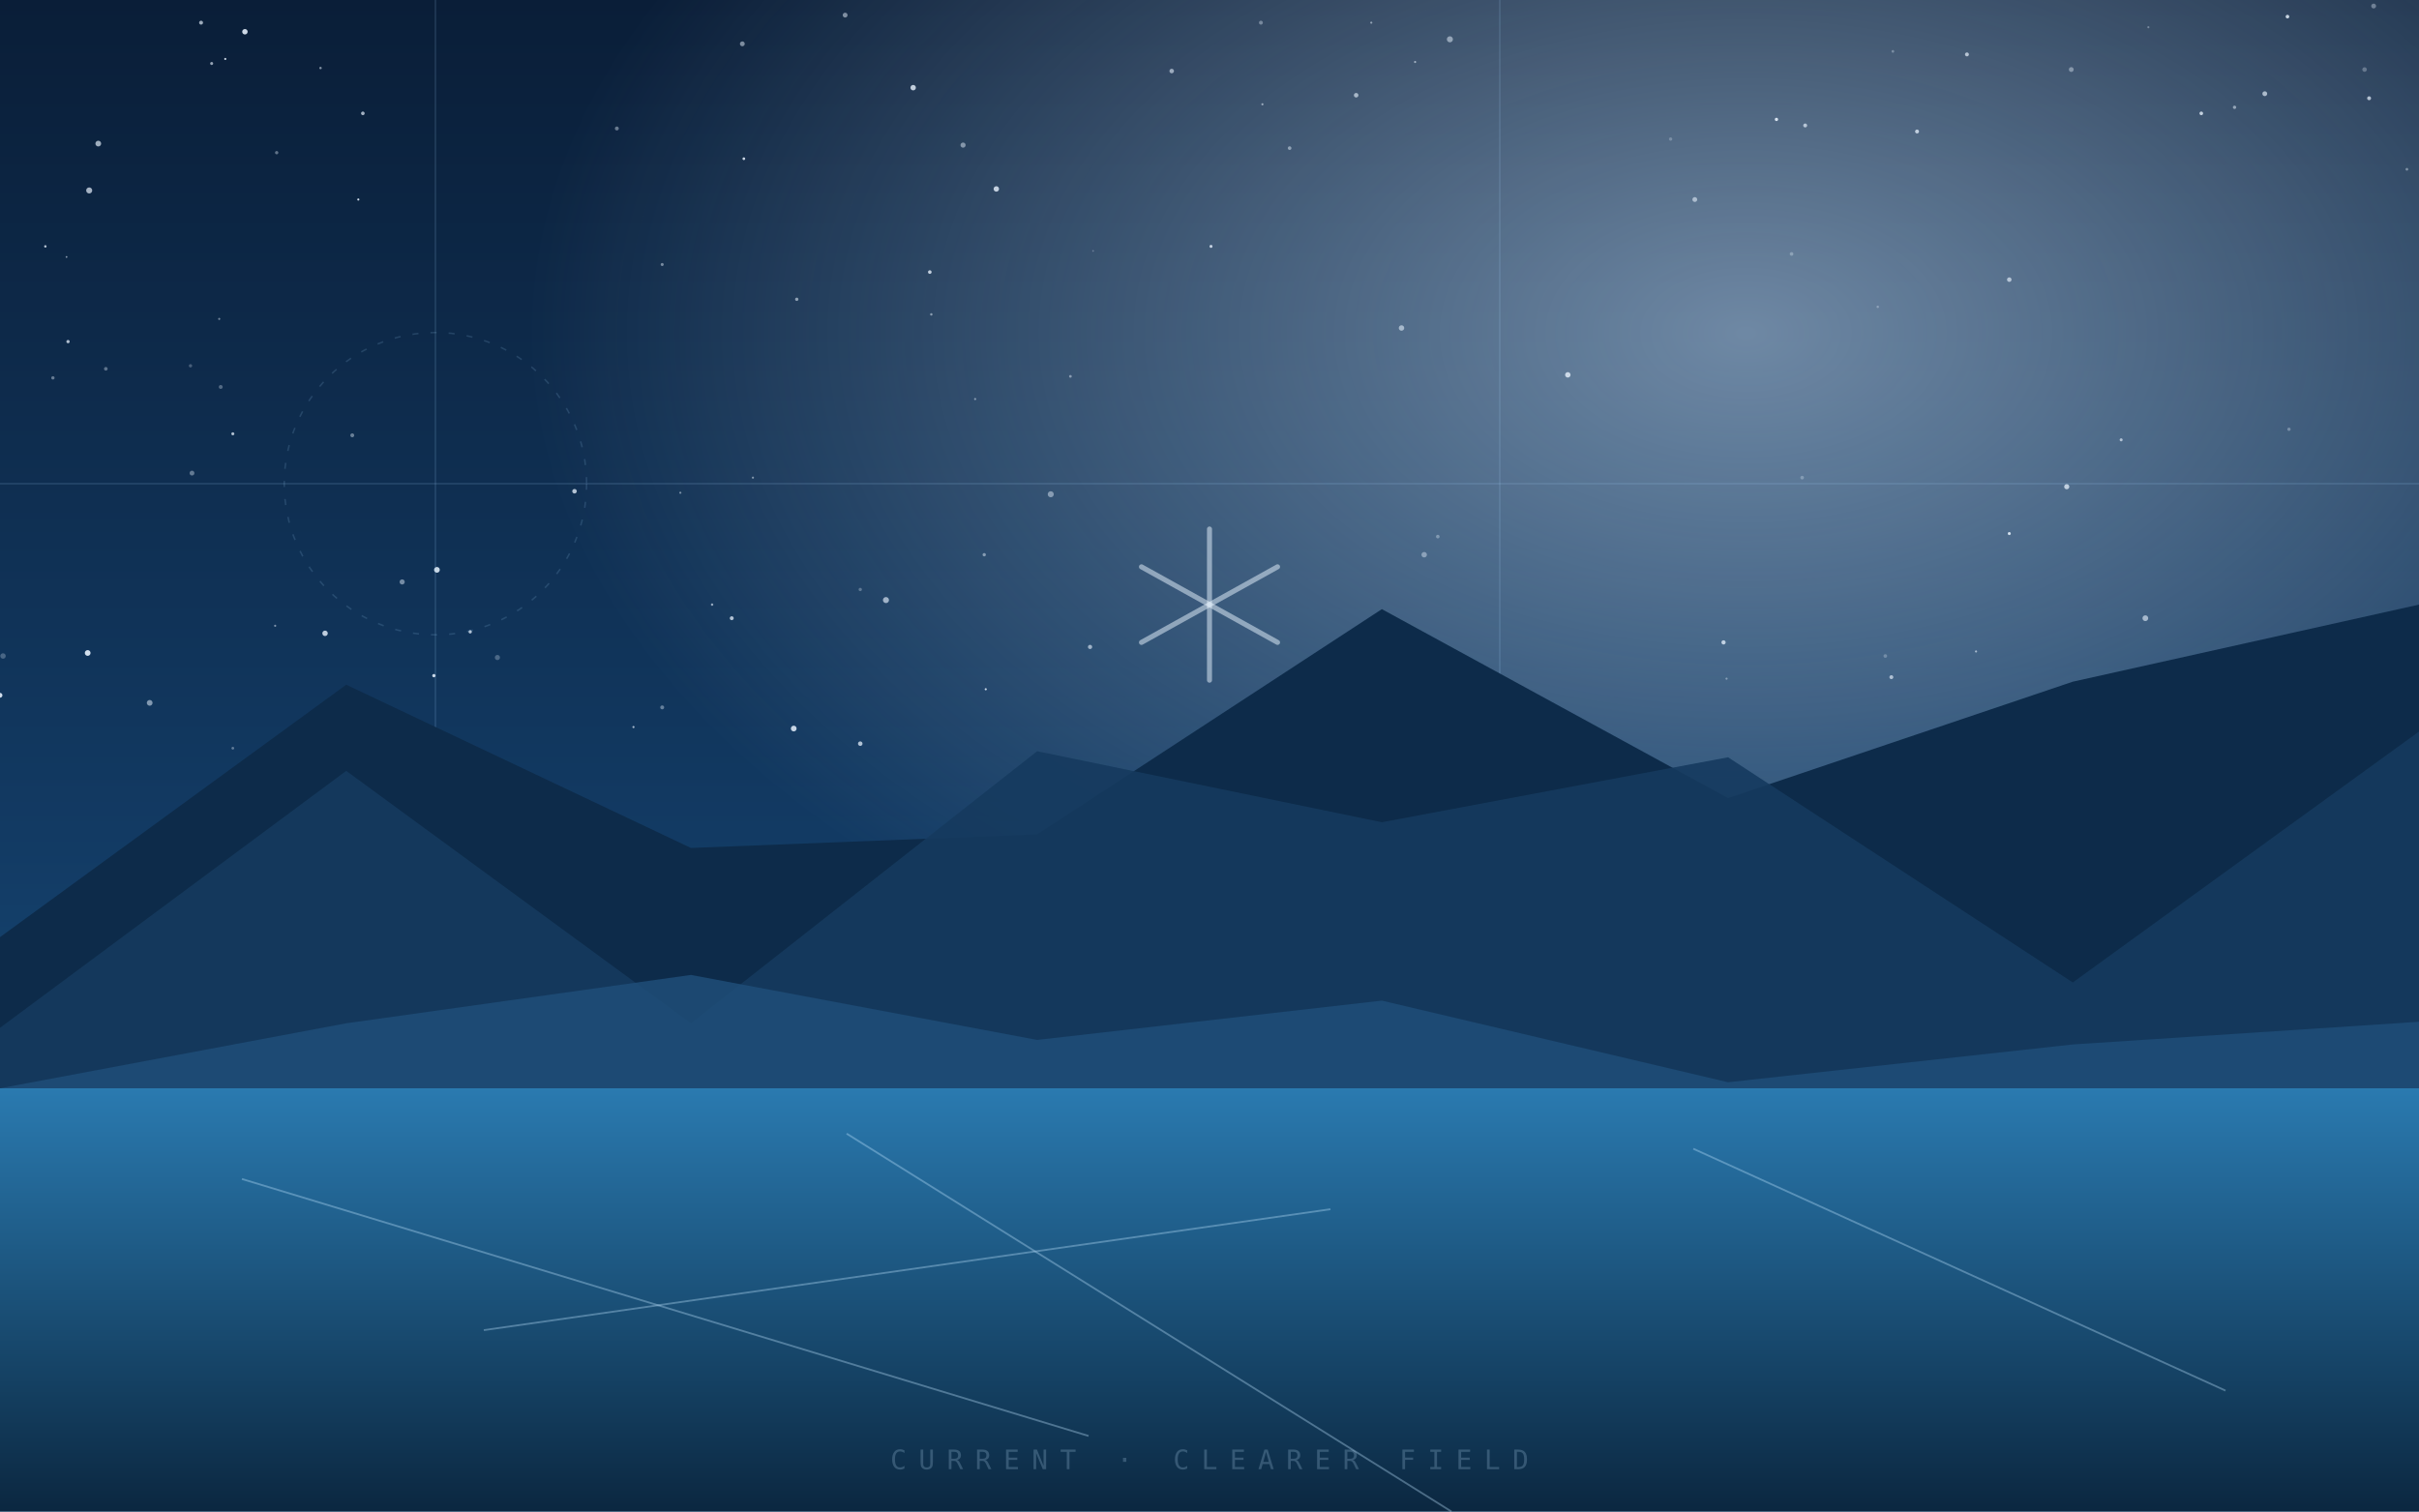
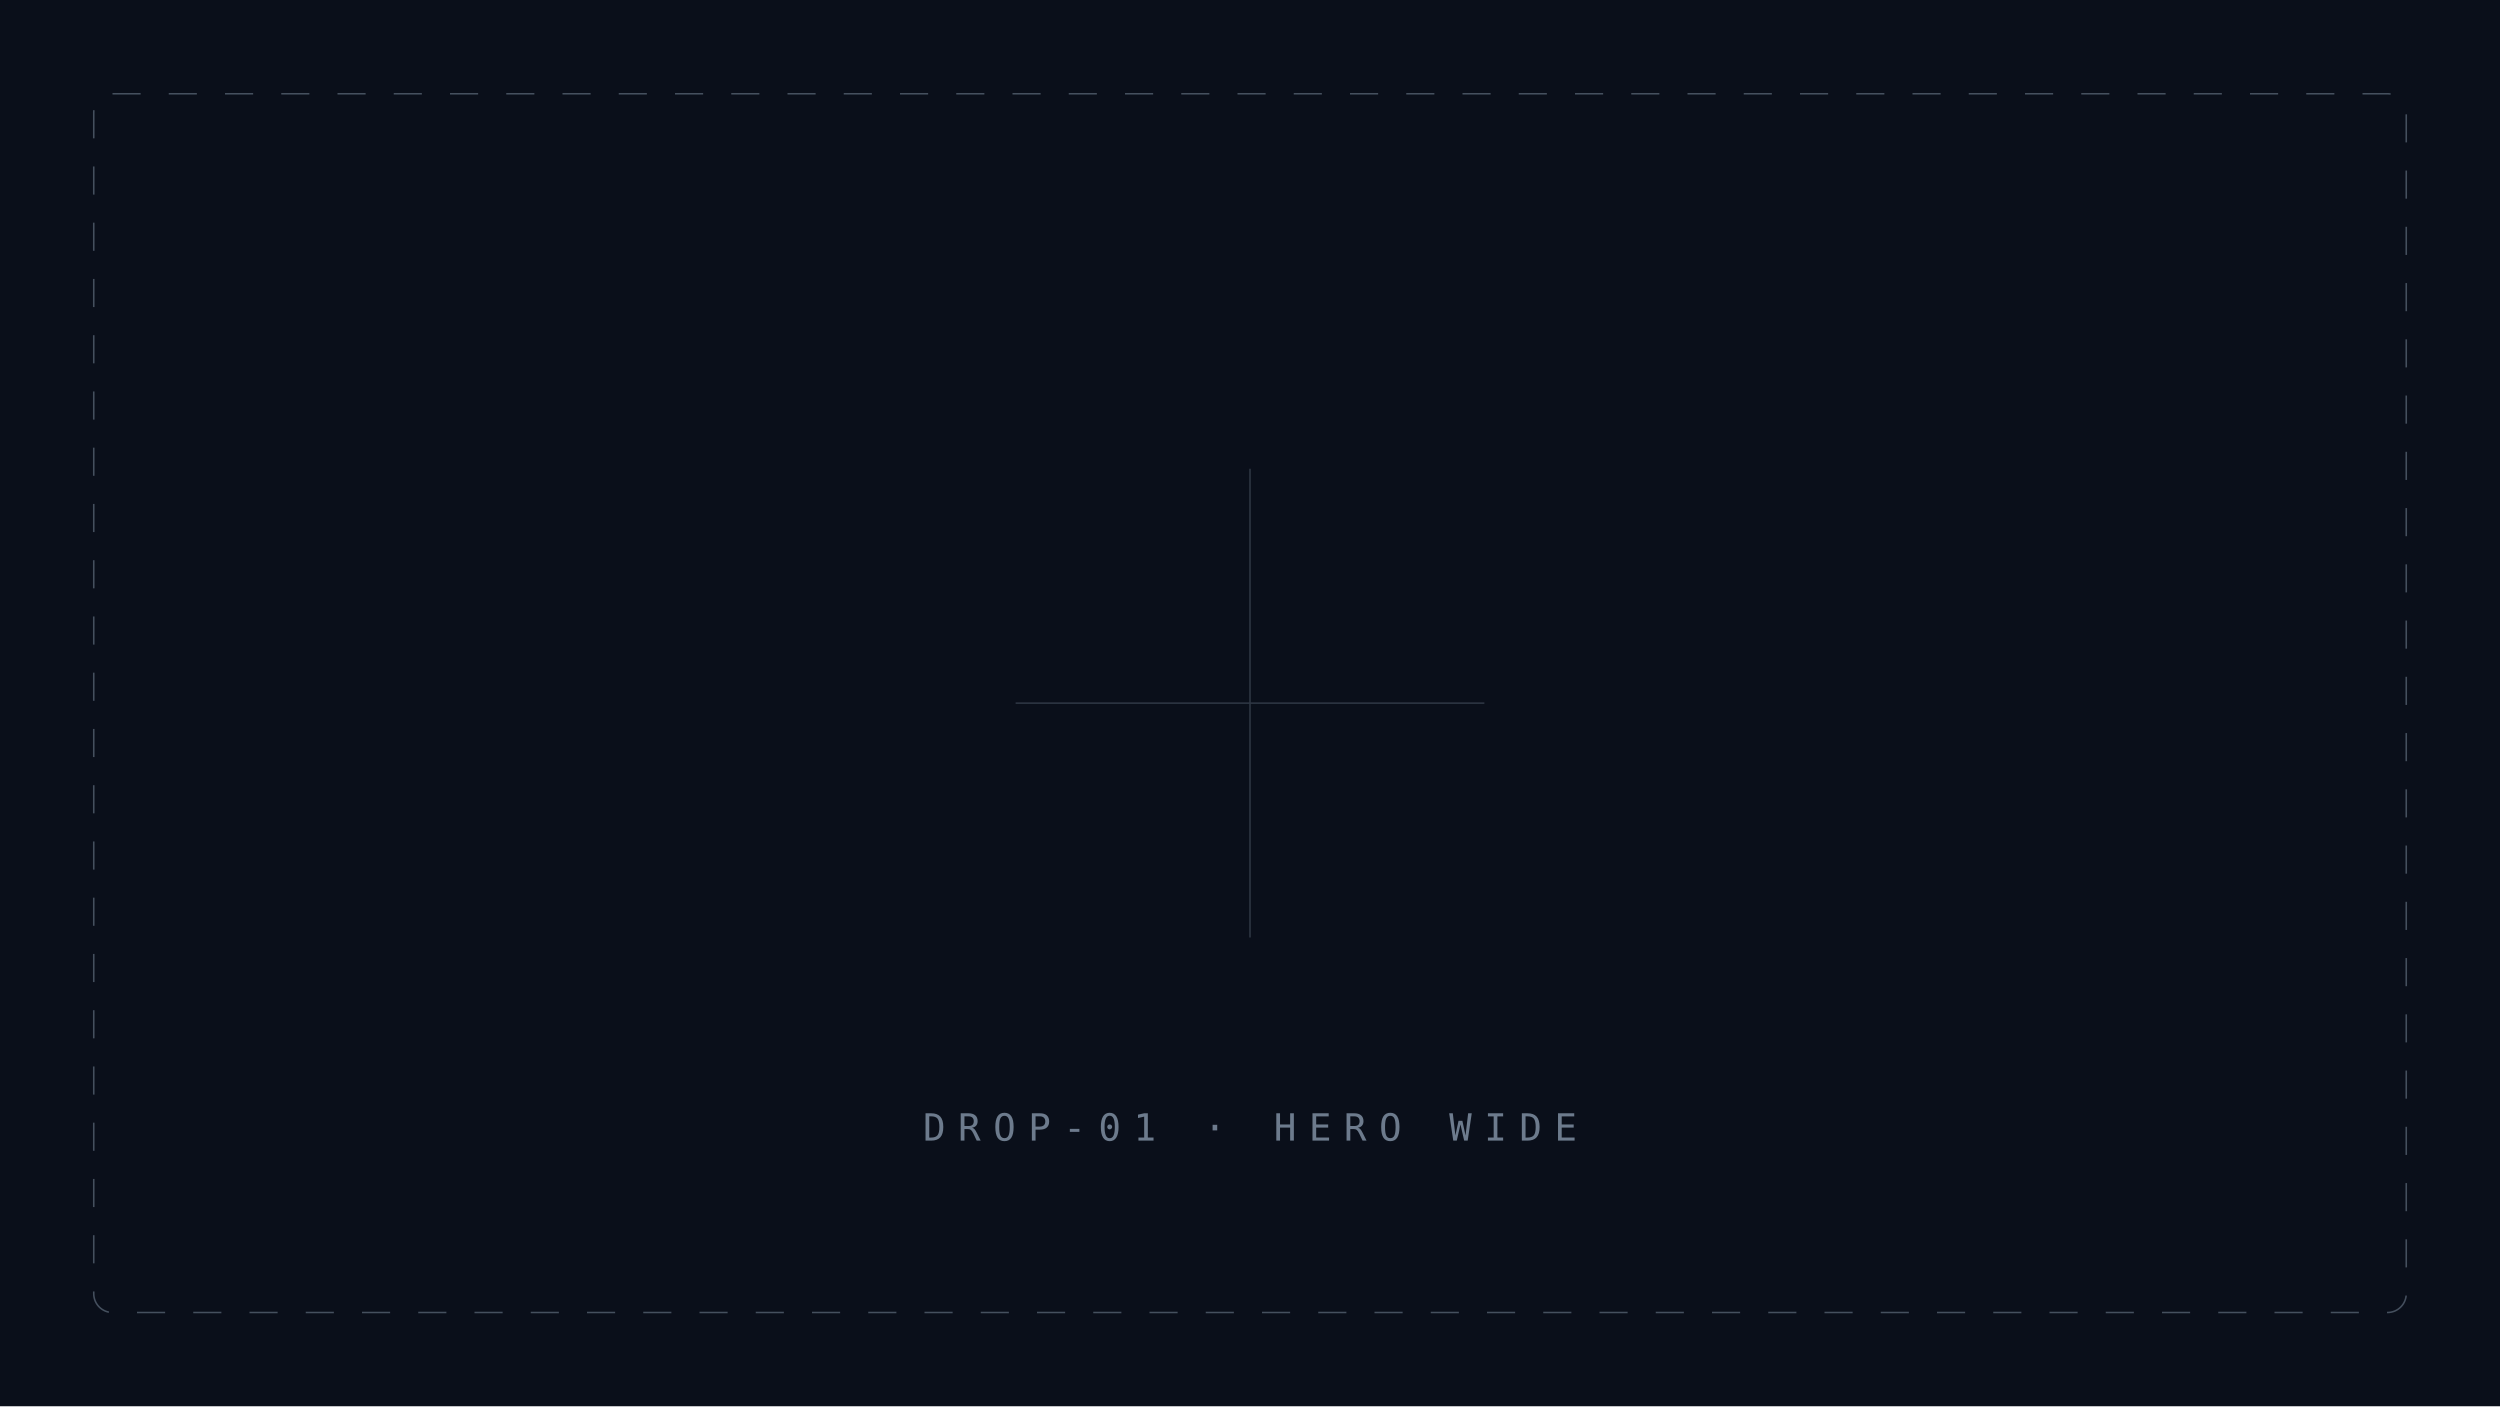
- <svg xmlns="http://www.w3.org/2000/svg" viewBox="0 0 1600 1000" fill="none">
-   <defs>
-     <linearGradient id="c7sky" x1="0" y1="0" x2="0" y2="1">
-       <stop offset="0" stop-color="#0a1e38" />
-       <stop offset=".55" stop-color="#123a63" />
-       <stop offset="1" stop-color="#1c5a8c" />
-     </linearGradient>
-     <linearGradient id="c7ice" x1="0" y1="0" x2="0" y2="1">
-       <stop offset="0" stop-color="#2a7ab0" />
-       <stop offset="1" stop-color="#0b2740" />
-     </linearGradient>
-     <radialGradient id="c7moon" cx=".72" cy=".22" r=".5">
-       <stop offset="0" stop-color="#cfe7ff" stop-opacity=".5" />
-       <stop offset="1" stop-color="#cfe7ff" stop-opacity="0" />
-     </radialGradient>
-   </defs>
-   <rect width="1600" height="1000" fill="url(#c7sky)" />
-   <rect width="1600" height="1000" fill="url(#c7moon)" />
-   <circle cx="0" cy="460" r="1.6" fill="#eaf4ff" opacity="0.88" />
-   <circle cx="853" cy="98" r="1.2" fill="#eaf4ff" opacity="0.47" />
-   <circle cx="1301" cy="36" r="1.3" fill="#eaf4ff" opacity="0.68" />
-   <circle cx="897" cy="63" r="1.5" fill="#eaf4ff" opacity="0.61" />
-   <circle cx="604" cy="58" r="1.8" fill="#eaf4ff" opacity="0.79" />
-   <circle cx="35" cy="250" r="1.1" fill="#eaf4ff" opacity="0.40" />
-   <circle cx="1413" cy="478" r="1.6" fill="#eaf4ff" opacity="0.67" />
-   <circle cx="289" cy="377" r="1.9" fill="#eaf4ff" opacity="0.84" />
-   <circle cx="1268" cy="87" r="1.3" fill="#eaf4ff" opacity="0.74" />
-   <circle cx="801" cy="163" r="1.0" fill="#eaf4ff" opacity="0.78" />
-   <circle cx="2" cy="434" r="1.8" fill="#eaf4ff" opacity="0.26" />
-   <circle cx="951" cy="355" r="1.2" fill="#eaf4ff" opacity="0.34" />
-   <circle cx="942" cy="367" r="1.8" fill="#eaf4ff" opacity="0.42" />
-   <circle cx="1329" cy="353" r="1.0" fill="#eaf4ff" opacity="0.85" />
-   <circle cx="1592" cy="112" r="0.9" fill="#eaf4ff" opacity="0.41" />
-   <circle cx="1305" cy="483" r="1.4" fill="#eaf4ff" opacity="0.83" />
-   <circle cx="126" cy="242" r="1.1" fill="#eaf4ff" opacity="0.26" />
-   <circle cx="30" cy="163" r="0.8" fill="#eaf4ff" opacity="0.78" />
-   <circle cx="471" cy="400" r="0.8" fill="#eaf4ff" opacity="0.60" />
-   <circle cx="1564" cy="46" r="1.5" fill="#eaf4ff" opacity="0.29" />
-   <circle cx="1498" cy="62" r="1.6" fill="#eaf4ff" opacity="0.65" />
-   <circle cx="723" cy="166" r="0.6" fill="#eaf4ff" opacity="0.27" />
-   <circle cx="1478" cy="71" r="1.1" fill="#eaf4ff" opacity="0.51" />
-   <circle cx="140" cy="42" r="1.0" fill="#eaf4ff" opacity="0.62" />
-   <circle cx="1329" cy="185" r="1.5" fill="#eaf4ff" opacity="0.64" />
-   <circle cx="45" cy="226" r="1.1" fill="#eaf4ff" opacity="0.73" />
-   <circle cx="835" cy="69" r="0.7" fill="#eaf4ff" opacity="0.56" />
-   <circle cx="569" cy="492" r="1.5" fill="#eaf4ff" opacity="0.72" />
-   <circle cx="959" cy="26" r="2.0" fill="#eaf4ff" opacity="0.50" />
-   <circle cx="1392" cy="499" r="1.8" fill="#eaf4ff" opacity="0.66" />
-   <circle cx="1252" cy="34" r="0.9" fill="#eaf4ff" opacity="0.32" />
-   <circle cx="1513" cy="11" r="1.2" fill="#eaf4ff" opacity="0.81" />
-   <circle cx="133" cy="15" r="1.3" fill="#eaf4ff" opacity="0.65" />
-   <circle cx="450" cy="326" r="0.7" fill="#eaf4ff" opacity="0.47" />
-   <circle cx="616" cy="208" r="0.8" fill="#eaf4ff" opacity="0.50" />
-   <circle cx="1436" cy="473" r="1.5" fill="#eaf4ff" opacity="0.85" />
-   <circle cx="637" cy="96" r="1.7" fill="#eaf4ff" opacity="0.47" />
-   <circle cx="586" cy="397" r="2.0" fill="#eaf4ff" opacity="0.63" />
-   <circle cx="492" cy="105" r="0.9" fill="#eaf4ff" opacity="0.85" />
-   <circle cx="527" cy="198" r="1.1" fill="#eaf4ff" opacity="0.55" />
-   <circle cx="651" cy="367" r="1.1" fill="#eaf4ff" opacity="0.47" />
-   <circle cx="569" cy="390" r="1.1" fill="#eaf4ff" opacity="0.30" />
-   <circle cx="438" cy="468" r="1.3" fill="#eaf4ff" opacity="0.39" />
-   <circle cx="652" cy="456" r="0.7" fill="#eaf4ff" opacity="0.83" />
-   <circle cx="212" cy="45" r="0.8" fill="#eaf4ff" opacity="0.53" />
-   <circle cx="1121" cy="132" r="1.6" fill="#eaf4ff" opacity="0.57" />
-   <circle cx="1251" cy="448" r="1.3" fill="#eaf4ff" opacity="0.64" />
-   <circle cx="1570" cy="4" r="1.6" fill="#eaf4ff" opacity="0.36" />
-   <circle cx="645" cy="264" r="0.7" fill="#eaf4ff" opacity="0.48" />
-   <circle cx="1370" cy="46" r="1.6" fill="#eaf4ff" opacity="0.40" />
-   <circle cx="559" cy="10" r="1.6" fill="#eaf4ff" opacity="0.49" />
-   <circle cx="233" cy="288" r="1.3" fill="#eaf4ff" opacity="0.41" />
-   <circle cx="44" cy="170" r="0.6" fill="#eaf4ff" opacity="0.56" />
-   <circle cx="99" cy="465" r="1.9" fill="#eaf4ff" opacity="0.52" />
-   <circle cx="1421" cy="18" r="0.7" fill="#eaf4ff" opacity="0.35" />
-   <circle cx="695" cy="327" r="2.0" fill="#eaf4ff" opacity="0.45" />
-   <circle cx="897" cy="419" r="1.3" fill="#eaf4ff" opacity="0.84" />
-   <circle cx="59" cy="126" r="2.0" fill="#eaf4ff" opacity="0.69" />
-   <circle cx="65" cy="95" r="1.9" fill="#eaf4ff" opacity="0.66" />
-   <circle cx="149" cy="39" r="0.7" fill="#eaf4ff" opacity="0.86" />
-   <circle cx="266" cy="385" r="1.7" fill="#eaf4ff" opacity="0.46" />
-   <circle cx="162" cy="21" r="1.8" fill="#eaf4ff" opacity="0.87" />
-   <circle cx="1571" cy="409" r="1.0" fill="#eaf4ff" opacity="0.44" />
-   <circle cx="1142" cy="449" r="0.7" fill="#eaf4ff" opacity="0.41" />
-   <circle cx="1105" cy="92" r="1.1" fill="#eaf4ff" opacity="0.26" />
-   <circle cx="525" cy="482" r="1.9" fill="#eaf4ff" opacity="0.83" />
-   <circle cx="907" cy="15" r="0.7" fill="#eaf4ff" opacity="0.51" />
-   <circle cx="1307" cy="431" r="0.7" fill="#eaf4ff" opacity="0.59" />
-   <circle cx="70" cy="244" r="1.2" fill="#eaf4ff" opacity="0.36" />
-   <circle cx="1185" cy="168" r="1.2" fill="#eaf4ff" opacity="0.31" />
-   <circle cx="927" cy="217" r="1.8" fill="#eaf4ff" opacity="0.56" />
-   <circle cx="182" cy="414" r="0.7" fill="#eaf4ff" opacity="0.51" />
-   <circle cx="311" cy="418" r="1.1" fill="#eaf4ff" opacity="0.74" />
-   <circle cx="491" cy="29" r="1.6" fill="#eaf4ff" opacity="0.49" />
-   <circle cx="498" cy="316" r="0.7" fill="#eaf4ff" opacity="0.50" />
-   <circle cx="708" cy="249" r="0.9" fill="#eaf4ff" opacity="0.45" />
-   <circle cx="380" cy="325" r="1.5" fill="#eaf4ff" opacity="0.75" />
-   <circle cx="1514" cy="284" r="1.1" fill="#eaf4ff" opacity="0.32" />
-   <circle cx="145" cy="211" r="0.7" fill="#eaf4ff" opacity="0.46" />
-   <circle cx="215" cy="419" r="1.8" fill="#eaf4ff" opacity="0.80" />
-   <circle cx="1567" cy="65" r="1.3" fill="#eaf4ff" opacity="0.70" />
-   <circle cx="1456" cy="75" r="1.2" fill="#eaf4ff" opacity="0.77" />
-   <circle cx="1247" cy="434" r="1.2" fill="#eaf4ff" opacity="0.27" />
-   <circle cx="419" cy="481" r="0.7" fill="#eaf4ff" opacity="0.70" />
-   <circle cx="329" cy="435" r="1.7" fill="#eaf4ff" opacity="0.27" />
-   <circle cx="1194" cy="83" r="1.3" fill="#eaf4ff" opacity="0.66" />
-   <circle cx="936" cy="41" r="0.7" fill="#eaf4ff" opacity="0.58" />
-   <circle cx="834" cy="15" r="1.3" fill="#eaf4ff" opacity="0.37" />
-   <circle cx="1037" cy="248" r="1.8" fill="#eaf4ff" opacity="0.78" />
-   <circle cx="183" cy="101" r="1.1" fill="#eaf4ff" opacity="0.38" />
-   <circle cx="146" cy="256" r="1.3" fill="#eaf4ff" opacity="0.31" />
-   <circle cx="775" cy="47" r="1.5" fill="#eaf4ff" opacity="0.57" />
-   <circle cx="154" cy="495" r="0.9" fill="#eaf4ff" opacity="0.37" />
-   <circle cx="1175" cy="79" r="1.1" fill="#eaf4ff" opacity="0.88" />
-   <circle cx="1192" cy="316" r="1.2" fill="#eaf4ff" opacity="0.28" />
-   <circle cx="1593" cy="416" r="1.4" fill="#eaf4ff" opacity="0.88" />
-   <circle cx="287" cy="447" r="1.1" fill="#eaf4ff" opacity="0.85" />
-   <circle cx="615" cy="180" r="1.2" fill="#eaf4ff" opacity="0.78" />
-   <circle cx="1367" cy="322" r="1.7" fill="#eaf4ff" opacity="0.73" />
-   <circle cx="438" cy="175" r="1.0" fill="#eaf4ff" opacity="0.46" />
-   <circle cx="1419" cy="409" r="1.9" fill="#eaf4ff" opacity="0.60" />
-   <circle cx="237" cy="132" r="0.7" fill="#eaf4ff" opacity="0.88" />
-   <circle cx="408" cy="85" r="1.3" fill="#eaf4ff" opacity="0.41" />
-   <circle cx="484" cy="409" r="1.3" fill="#eaf4ff" opacity="0.73" />
-   <circle cx="721" cy="428" r="1.4" fill="#eaf4ff" opacity="0.60" />
-   <circle cx="127" cy="313" r="1.6" fill="#eaf4ff" opacity="0.38" />
-   <circle cx="659" cy="125" r="1.8" fill="#eaf4ff" opacity="0.79" />
-   <circle cx="58" cy="432" r="1.9" fill="#eaf4ff" opacity="0.89" />
-   <circle cx="1140" cy="425" r="1.4" fill="#eaf4ff" opacity="0.75" />
-   <circle cx="1242" cy="203" r="0.8" fill="#eaf4ff" opacity="0.32" />
-   <circle cx="154" cy="287" r="1.0" fill="#eaf4ff" opacity="0.74" />
-   <circle cx="240" cy="75" r="1.2" fill="#eaf4ff" opacity="0.68" />
-   <circle cx="1403" cy="291" r="1.0" fill="#eaf4ff" opacity="0.64" />
-   <circle cx="1563" cy="433" r="0.9" fill="#eaf4ff" opacity="0.56" />
-   <g stroke="#9fd0f5" stroke-opacity=".16" stroke-width="1">
-     <line x1="0" y1="320" x2="1600" y2="320" />
-     <line x1="288" y1="0" x2="288" y2="600" />
-     <line x1="992" y1="0" x2="992" y2="500" />
-     <circle cx="288" cy="320" r="100" stroke-dasharray="4 8" />
-   </g>
-   <polygon points="0,620 229,453 457,561 686,552 914,403 1143,528 1371,451 1600,400 1600,900 0,900" fill="#0d2b4a" opacity="1" />
-   <polygon points="0,680 229,510 457,677 686,497 914,544 1143,501 1371,650 1600,484 1600,900 0,900" fill="#153a5e" opacity="0.9" />
-   <polygon points="0,720 229,677 457,645 686,688 914,662 1143,716 1371,691 1600,676 1600,900 0,900" fill="#1e4d78" opacity="0.85" />
-   <rect x="0" y="720" width="1600" height="280" fill="url(#c7ice)" />
-   <g stroke="#bfe4ff" stroke-opacity=".35" stroke-width="1.2">
-     <path d="M160 780 L720 950" />
-     <path d="M560 750 L960 1000" />
-     <path d="M1120 760 L1472 920" />
-     <path d="M320 880 L880 800" />
-   </g>
-   <g transform="translate(800 400)" stroke="#eaf6ff" stroke-opacity=".5" stroke-width="3.333" stroke-linecap="round">
-     <line x1="0" y1="-50" x2="0" y2="50" />
-     <line x1="-45" y1="-25" x2="45" y2="25" />
-     <line x1="-45" y1="25" x2="45" y2="-25" />
-   </g>
-   <text x="800" y="972" text-anchor="middle" font-family="monospace" font-size="17.778" letter-spacing="8" fill="#bfe4ff" opacity=".22">CURRENT · CLEARER FIELD</text>
+ <svg xmlns="http://www.w3.org/2000/svg" viewBox="0 0 1600 900" fill="none">
+   <rect width="1600" height="900" fill="#0a0f1a" />
+   <rect x="60" y="60" width="1480" height="780" rx="12" stroke="#cfe7ff" stroke-dasharray="18 18" opacity=".3" />
+   <path d="M650 450h300M800 300v300" stroke="#cfe7ff" opacity=".18" />
+   <text x="800" y="730" text-anchor="middle" font-family="monospace" font-size="24" letter-spacing="8" fill="#cfe7ff" opacity=".5">DROP-01 · HERO WIDE</text>
</svg>
